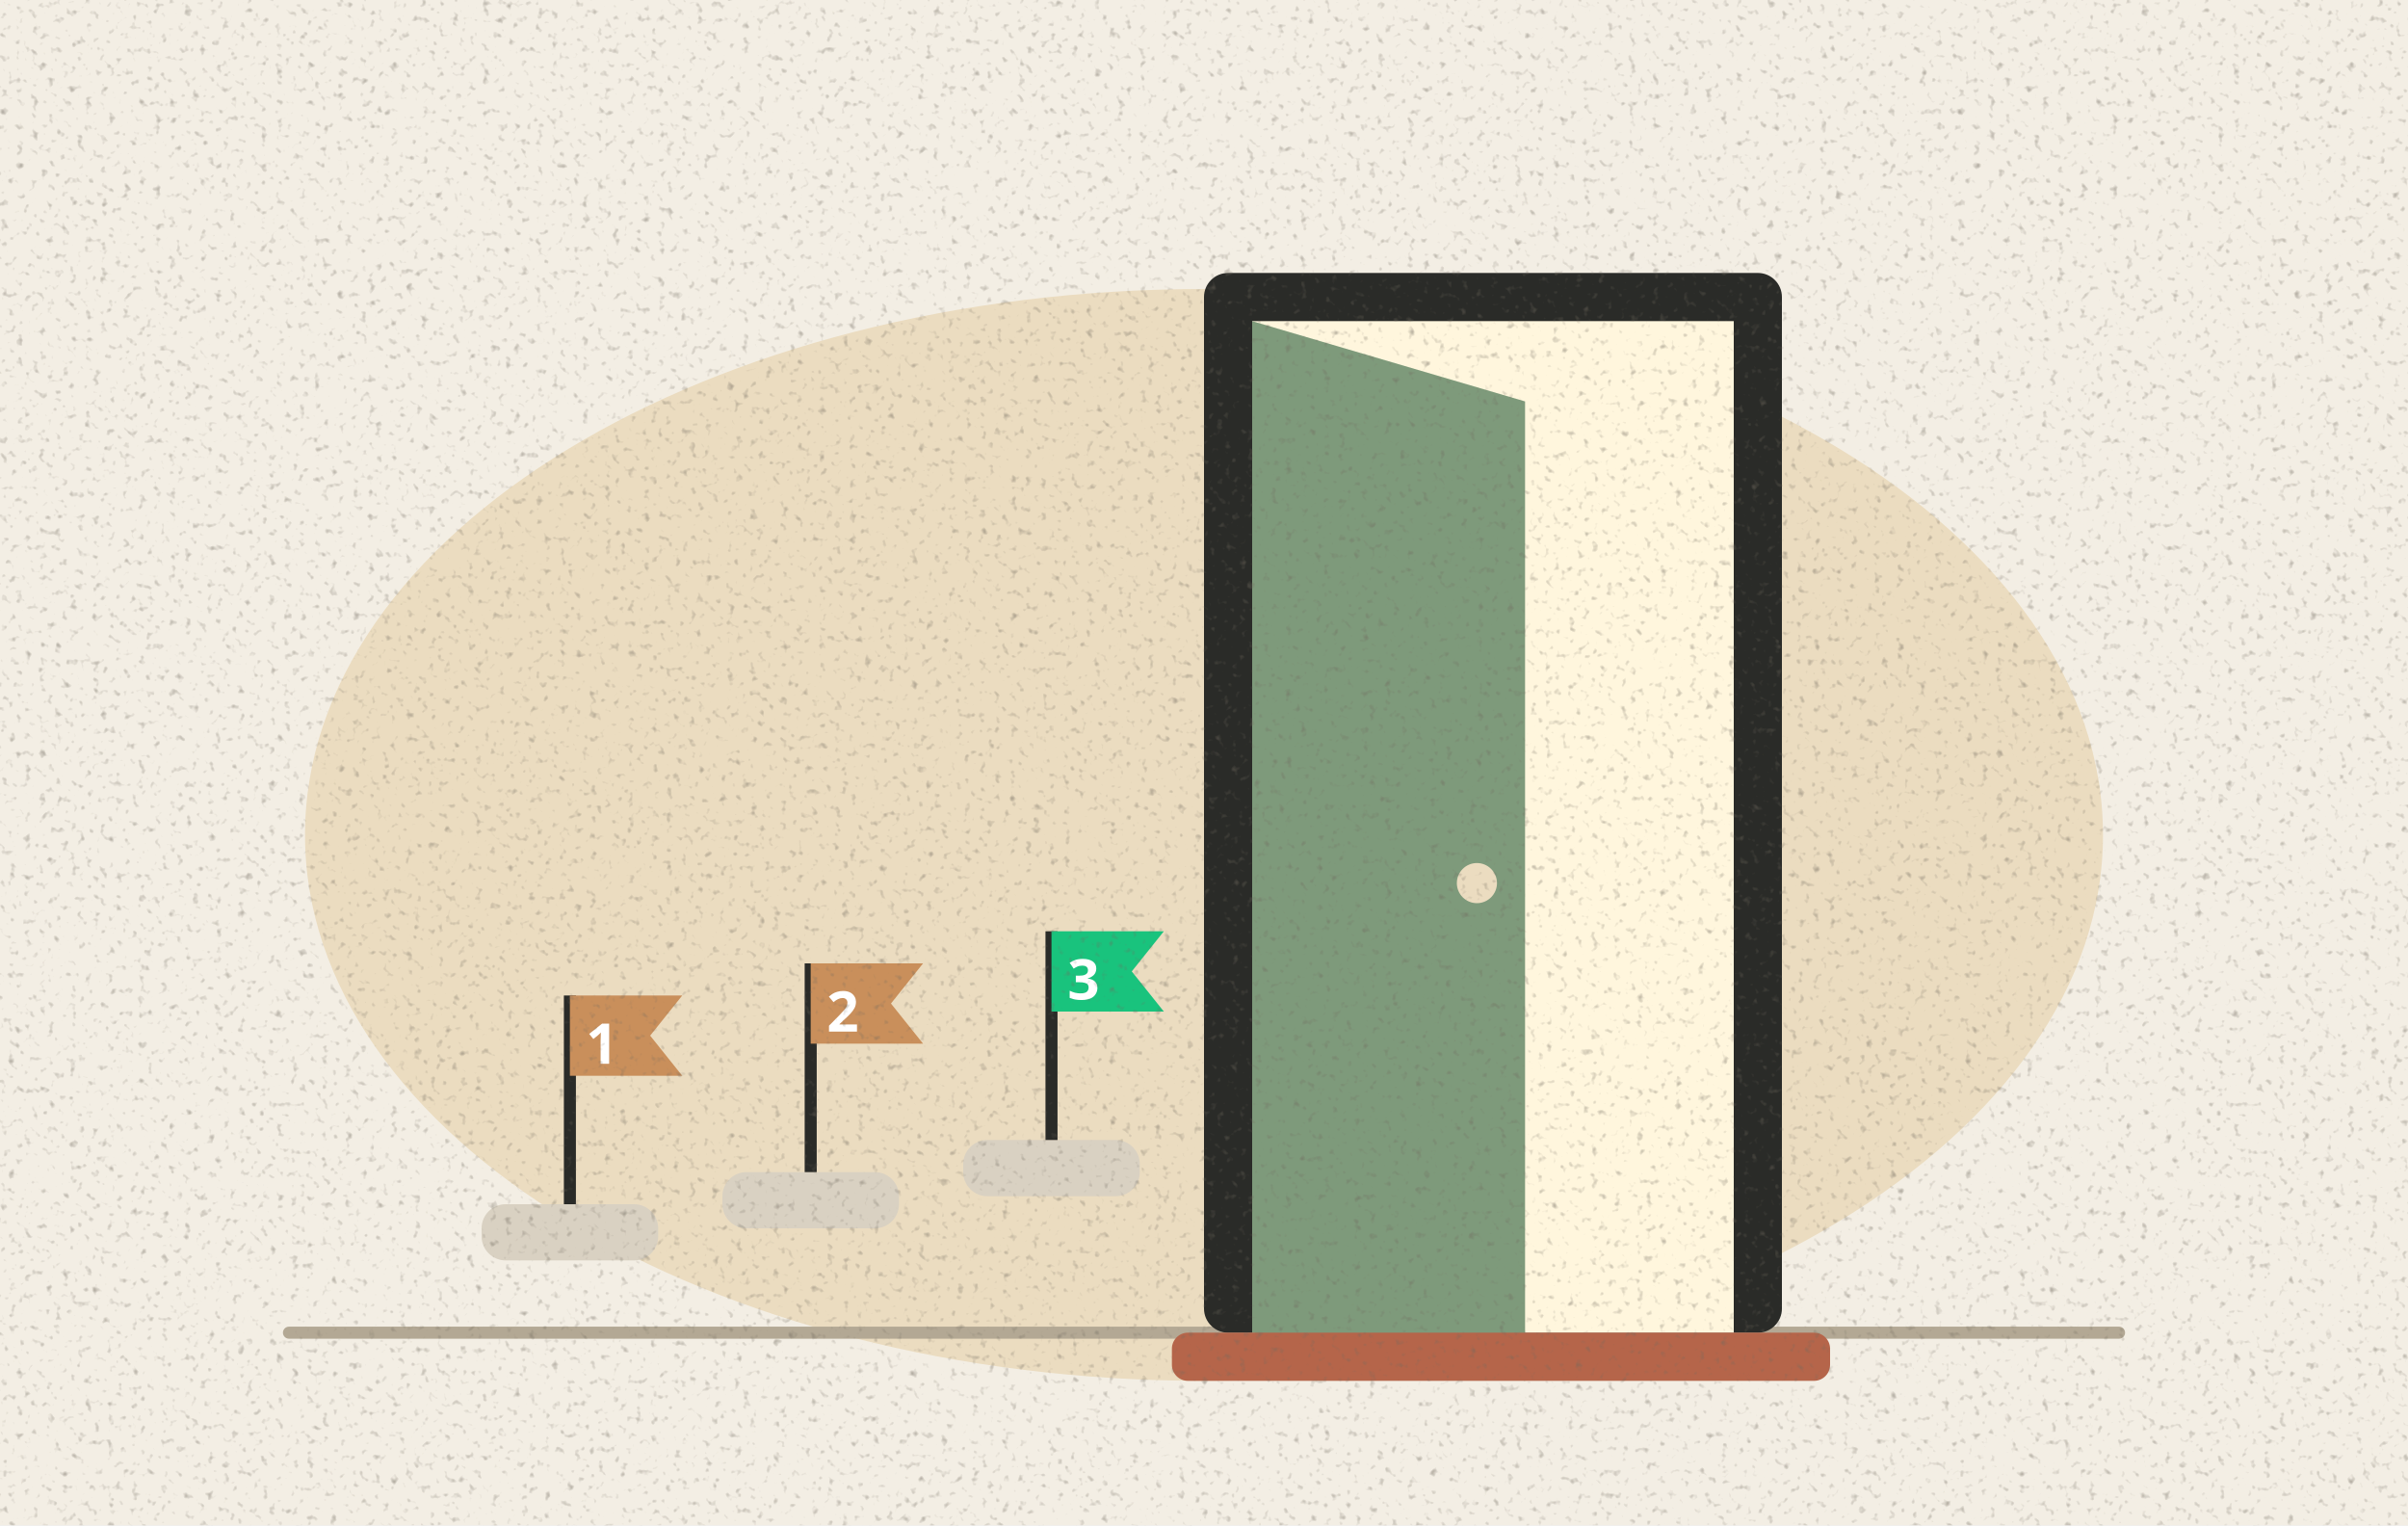
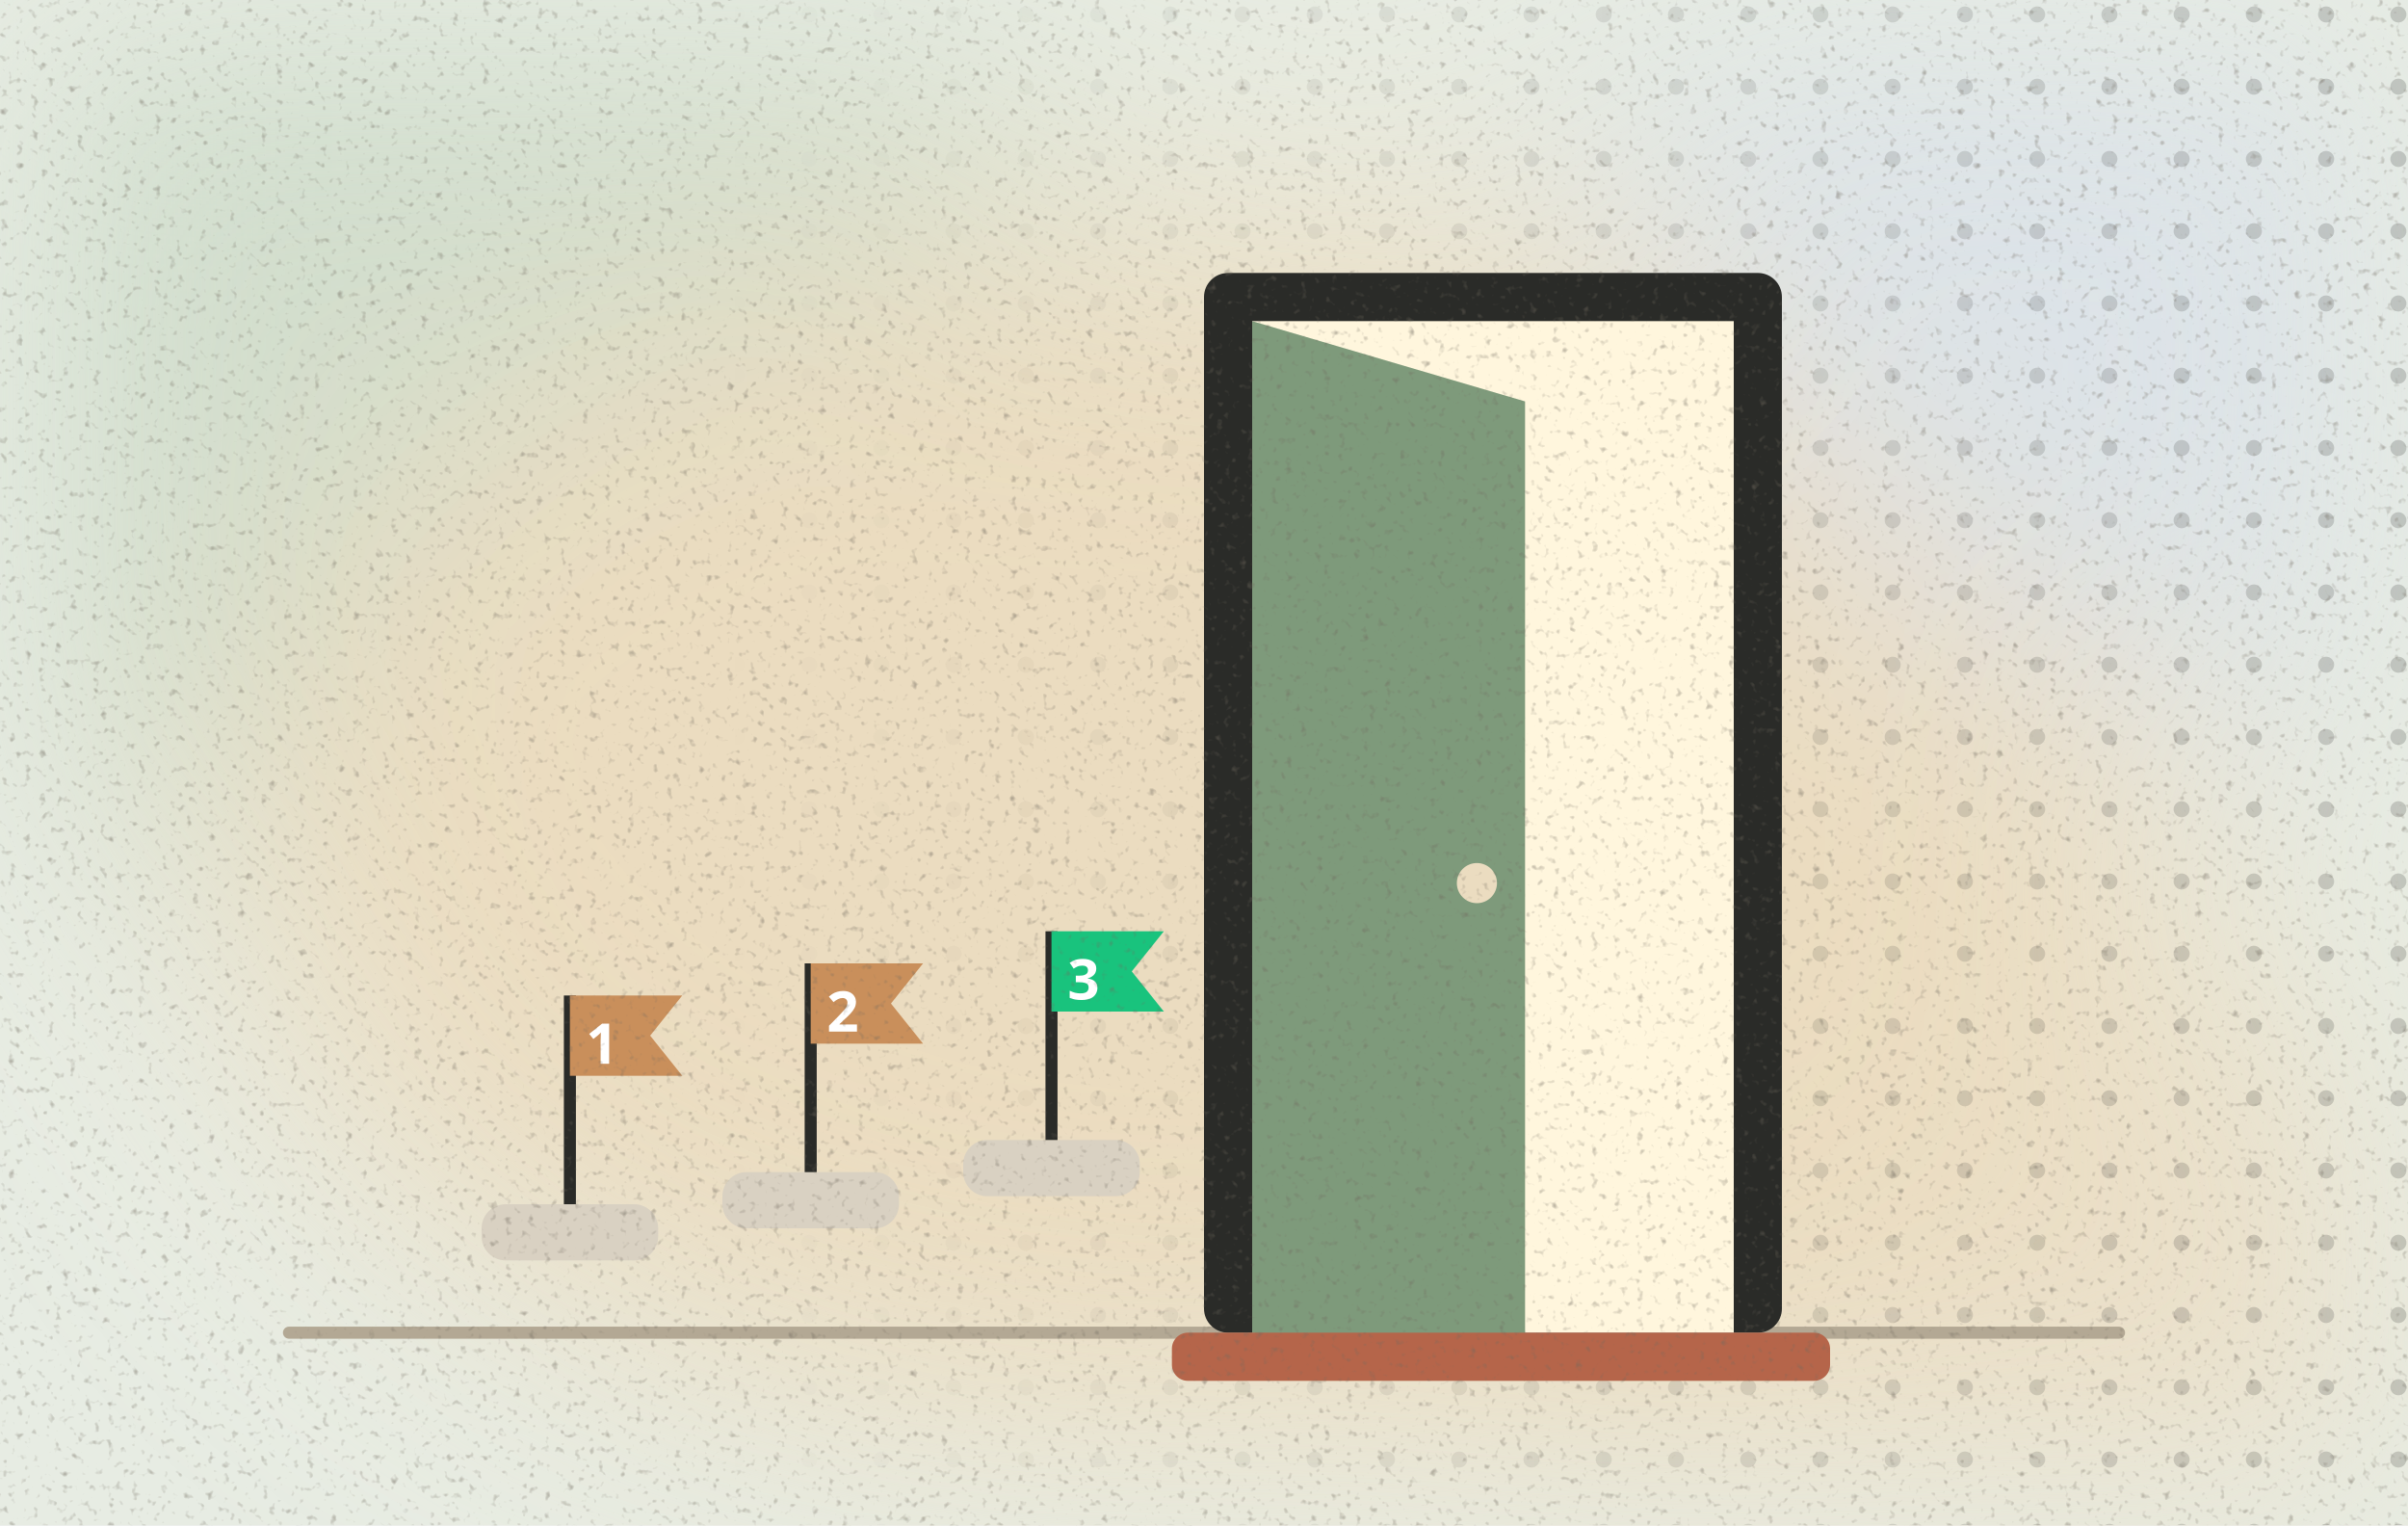
<svg xmlns="http://www.w3.org/2000/svg" viewBox="0 0 300 190" width="300" height="190">
  <defs>
+     <filter id="atmb" x="-50%" y="-50%" width="200%" height="200%">
+       <feGaussianBlur stdDeviation="18.0" />
+     </filter>
+     <pattern id="atmd" width="9" height="9" patternUnits="userSpaceOnUse">
+       <circle cx="1.8" cy="1.8" r="1.0" fill="#2A2B28" />
+     </pattern>
+     <linearGradient id="atmf" x1="0" x2="1" y1="0" y2="0">
+       <stop offset="0.3" stop-color="#FFFFFF" stop-opacity="0" />
+       <stop offset="1" stop-color="#FFFFFF" stop-opacity="1" />
+     </linearGradient>
+     <mask id="atmm">
+       <rect width="300" height="190" fill="url(#atmf)" />
+     </mask>
    <filter id="edf46" x="0" y="0" width="100%" height="100%">
      <feTurbulence type="fractalNoise" baseFrequency="1.05" numOctaves="2" seed="242" stitchTiles="stitch" result="n" />
      <feColorMatrix in="n" type="matrix" values="0 0 0 0 0.16  0 0 0 0 0.14  0 0 0 0 0.11  0 0 0 1.5 -0.92" />
      <feComposite in2="SourceAlpha" operator="in" />
    </filter>
-     <style>.a-b{animation:ab 7s ease-in-out infinite;transform-box:fill-box;transform-origin:center}.a-f{animation:af 5s ease-in-out infinite}.a-p{animation:ap 2.6s ease-in-out infinite}@keyframes ab{50%{transform:scale(1.04)}}@keyframes af{50%{transform:translateY(-3px)}}@keyframes ap{50%{opacity:.55}}@media (prefers-reduced-motion:reduce){*{animation:none!important}}</style>
  </defs>
  <g id="edx46">
-     <rect x="0" y="0" width="300" height="190" fill="#F3EEE4" />
-     <ellipse class="a-b" cx="150" cy="104" rx="112" ry="68" fill="#EBDCC0" />
+     <rect width="300" height="190" fill="#E7ECE3" />
+     <g filter="url(#atmb)">
+       <circle class="atm-drift" cx="36" cy="15" r="90" fill="#CFDCCB" opacity="0.9" />
+       <ellipse cx="150" cy="104" rx="121" ry="76" fill="#EBDCC0" />
+       <circle class="atm-drift" style="animation-delay: -7s" cx="282" cy="8" r="78" fill="#DCE3E8" />
+       <circle class="atm-drift" style="animation-delay: -12s" cx="258" cy="194" r="72" fill="#EBDCC0" opacity="0.8" />
+     </g>
+     <rect width="300" height="190" fill="url(#atmd)" opacity="0.2" mask="url(#atmm)" />
    <path d="M36 166 H264" stroke="#B3A894" stroke-width="1.5" stroke-linecap="round" />
-     <g class="a-f">
-       <rect x="150" y="34" width="72" height="132" rx="3" fill="#2A2B28" />
-       <rect x="156" y="40" width="60" height="126" fill="#FFF6DD" />
-       <path d="M156 40 L190 50 V172 L156 166 Z" fill="#7E9A7B" />
-       <circle cx="184" cy="110" r="2.5" fill="#EBDCC0" />
-       <rect x="146" y="166" width="82" height="6" rx="2" fill="#B5654A" />
-       <g transform="translate(60 150)">
-         <rect x="0" y="0" width="22" height="7" rx="3" fill="#D9D1C2" />
-         <path d="M11 0 V-26" stroke="#2A2B28" stroke-width="1.5" />
-         <path d="M11 -26 h14 l-4 5 l4 5 h-14 Z" fill="#C98F5B" />
-         <text x="13" y="-17.5" font-size="7" font-family="sans-serif" font-weight="700" fill="#FFFFFF">1</text>
-       </g>
-       <g transform="translate(90 146)">
-         <rect x="0" y="0" width="22" height="7" rx="3" fill="#D9D1C2" />
-         <path d="M11 0 V-26" stroke="#2A2B28" stroke-width="1.5" />
-         <path d="M11 -26 h14 l-4 5 l4 5 h-14 Z" fill="#C98F5B" />
-         <text x="13" y="-17.5" font-size="7" font-family="sans-serif" font-weight="700" fill="#FFFFFF">2</text>
-       </g>
-       <g transform="translate(120 142)">
-         <rect x="0" y="0" width="22" height="7" rx="3" fill="#D9D1C2" />
-         <path d="M11 0 V-26" stroke="#2A2B28" stroke-width="1.5" />
-         <path d="M11 -26 h14 l-4 5 l4 5 h-14 Z" fill="#19C37D" class="a-p" />
-         <text x="13" y="-17.5" font-size="7" font-family="sans-serif" font-weight="700" fill="#FFFFFF">3</text>
-       </g>
+     <rect x="150" y="34" width="72" height="132" rx="3" fill="#2A2B28" />
+     <rect x="156" y="40" width="60" height="126" fill="#FFF6DD" />
+     <path d="M156 40 L190 50 V172 L156 166 Z" fill="#7E9A7B" />
+     <circle cx="184" cy="110" r="2.5" fill="#EBDCC0" />
+     <rect x="146" y="166" width="82" height="6" rx="2" fill="#B5654A" />
+     <g transform="translate(60 150)">
+       <rect x="0" y="0" width="22" height="7" rx="3" fill="#D9D1C2" />
+       <path d="M11 0 V-26" stroke="#2A2B28" stroke-width="1.5" />
+       <path d="M11 -26 h14 l-4 5 l4 5 h-14 Z" fill="#C98F5B" />
+       <text x="13" y="-17.5" font-size="7" font-family="sans-serif" font-weight="700" fill="#FFFFFF">1</text>
+     </g>
+     <g transform="translate(90 146)">
+       <rect x="0" y="0" width="22" height="7" rx="3" fill="#D9D1C2" />
+       <path d="M11 0 V-26" stroke="#2A2B28" stroke-width="1.5" />
+       <path d="M11 -26 h14 l-4 5 l4 5 h-14 Z" fill="#C98F5B" />
+       <text x="13" y="-17.5" font-size="7" font-family="sans-serif" font-weight="700" fill="#FFFFFF">2</text>
+     </g>
+     <g transform="translate(120 142)">
+       <rect x="0" y="0" width="22" height="7" rx="3" fill="#D9D1C2" />
+       <path d="M11 0 V-26" stroke="#2A2B28" stroke-width="1.5" />
+       <path d="M11 -26 h14 l-4 5 l4 5 h-14 Z" fill="#19C37D" />
+       <text x="13" y="-17.5" font-size="7" font-family="sans-serif" font-weight="700" fill="#FFFFFF">3</text>
    </g>
  </g>
  <use href="#edx46" filter="url(#edf46)" />
</svg>
